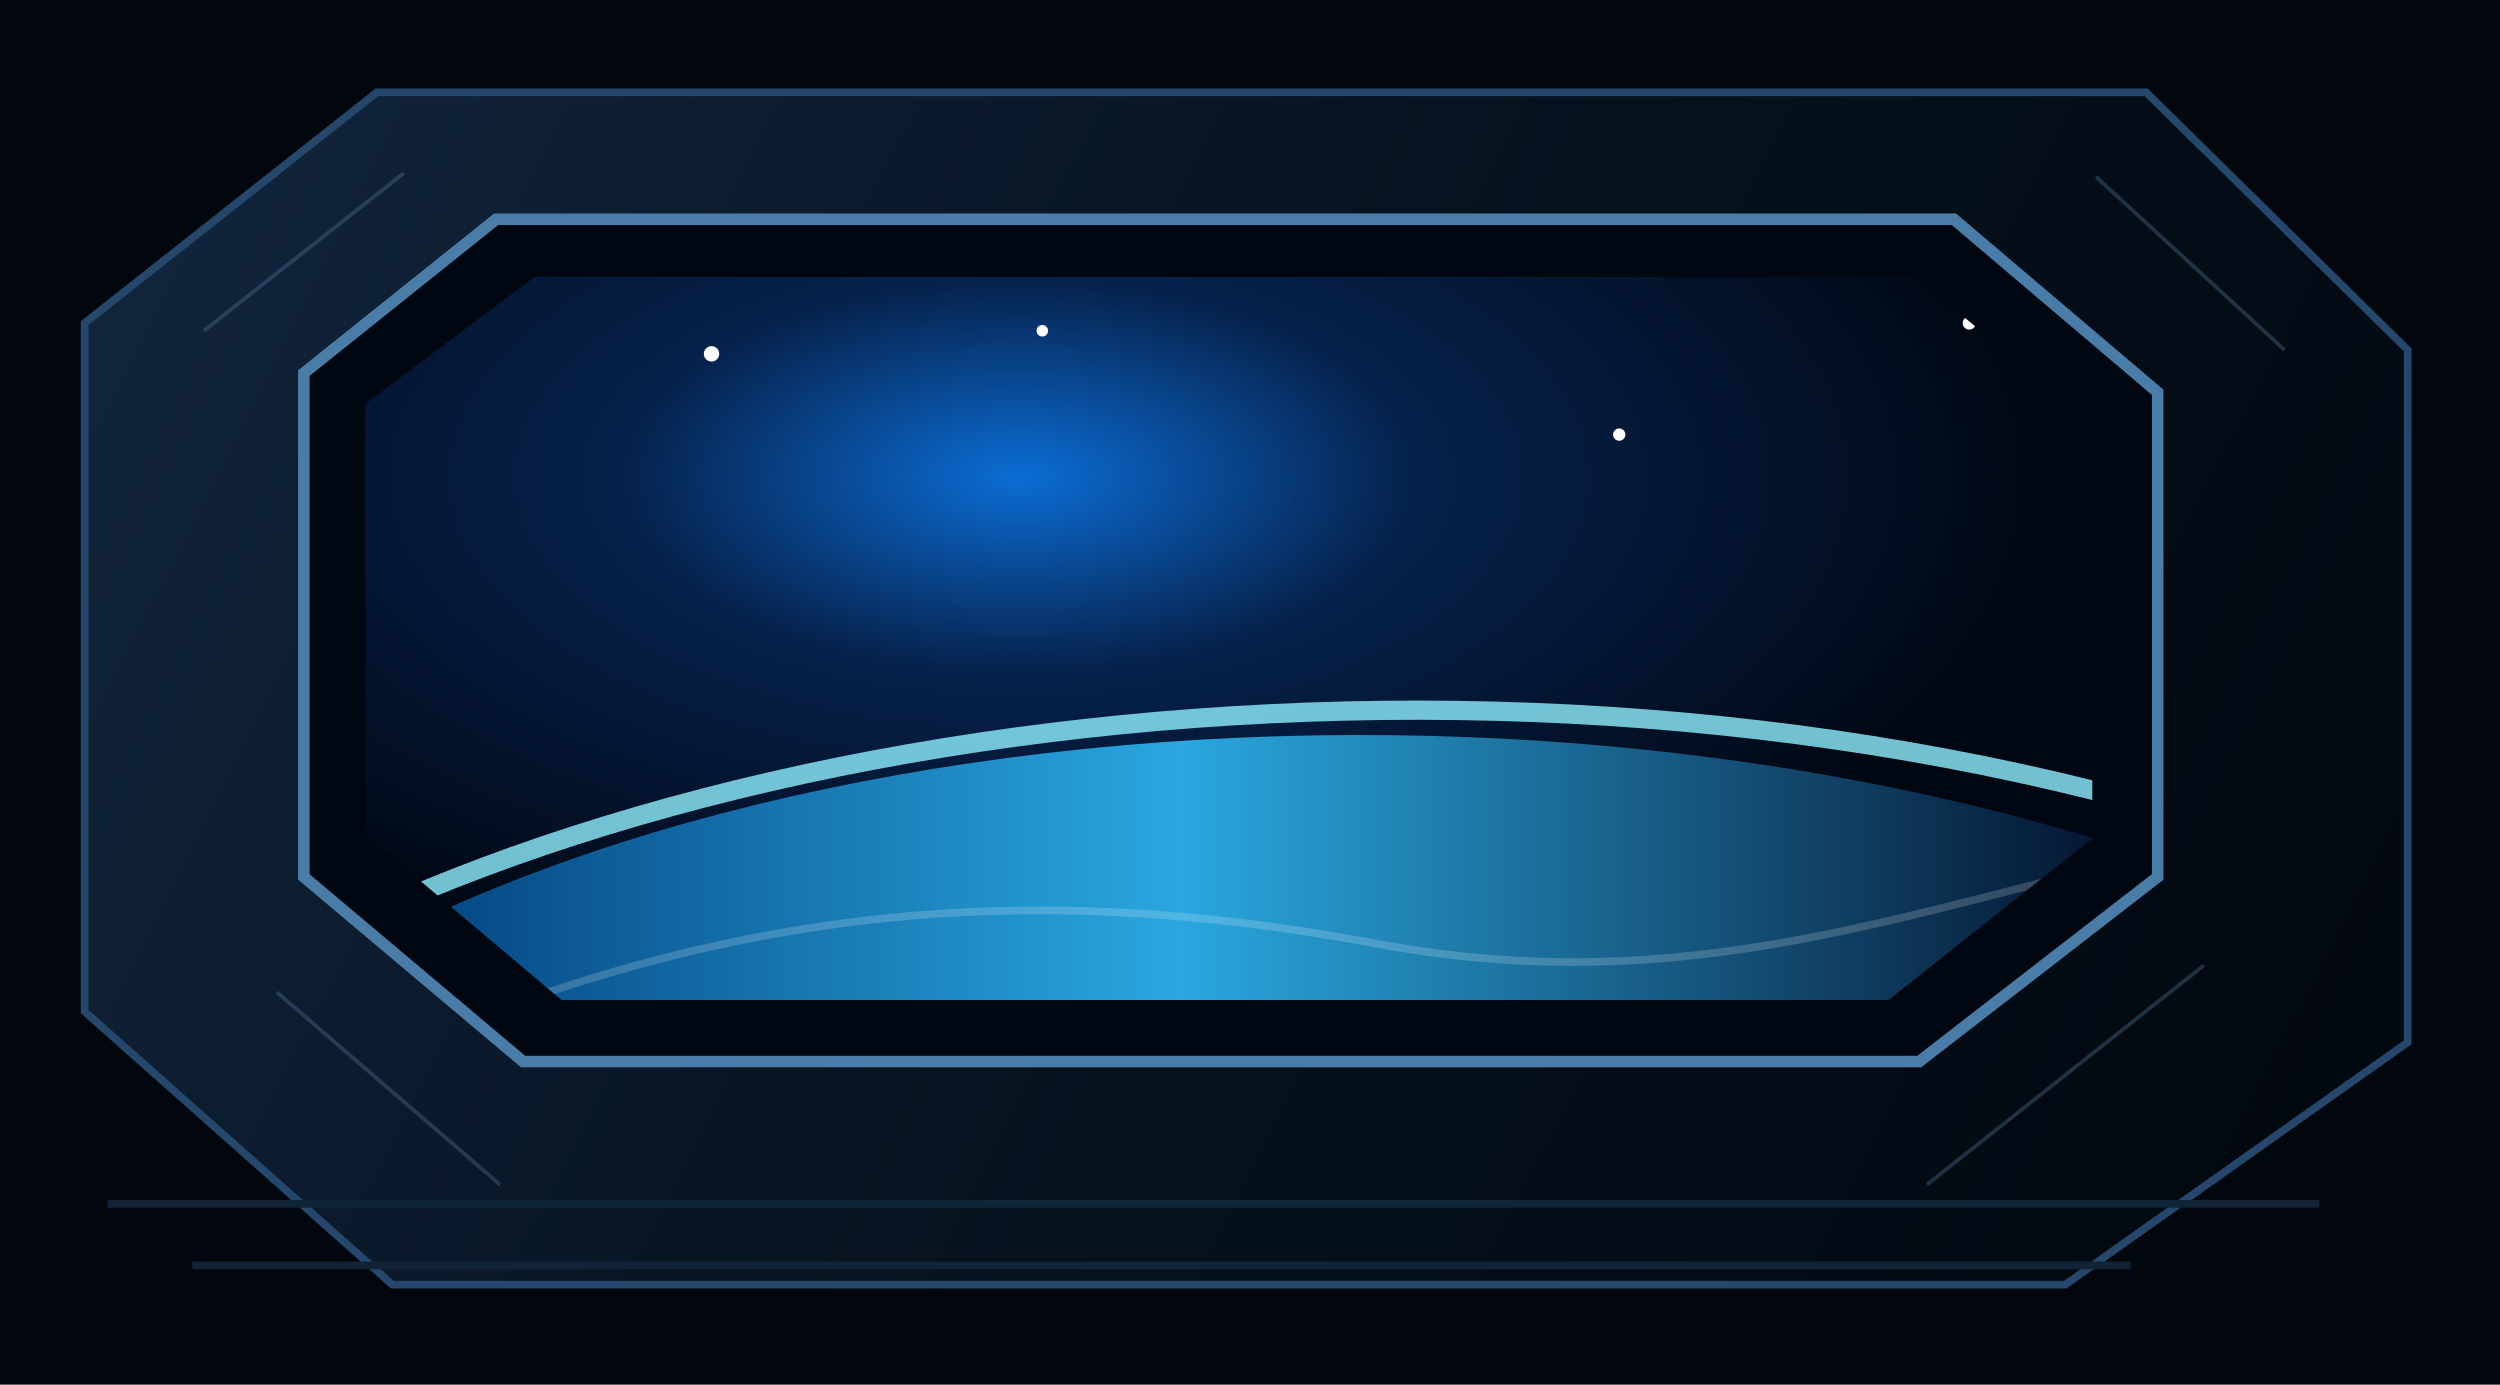
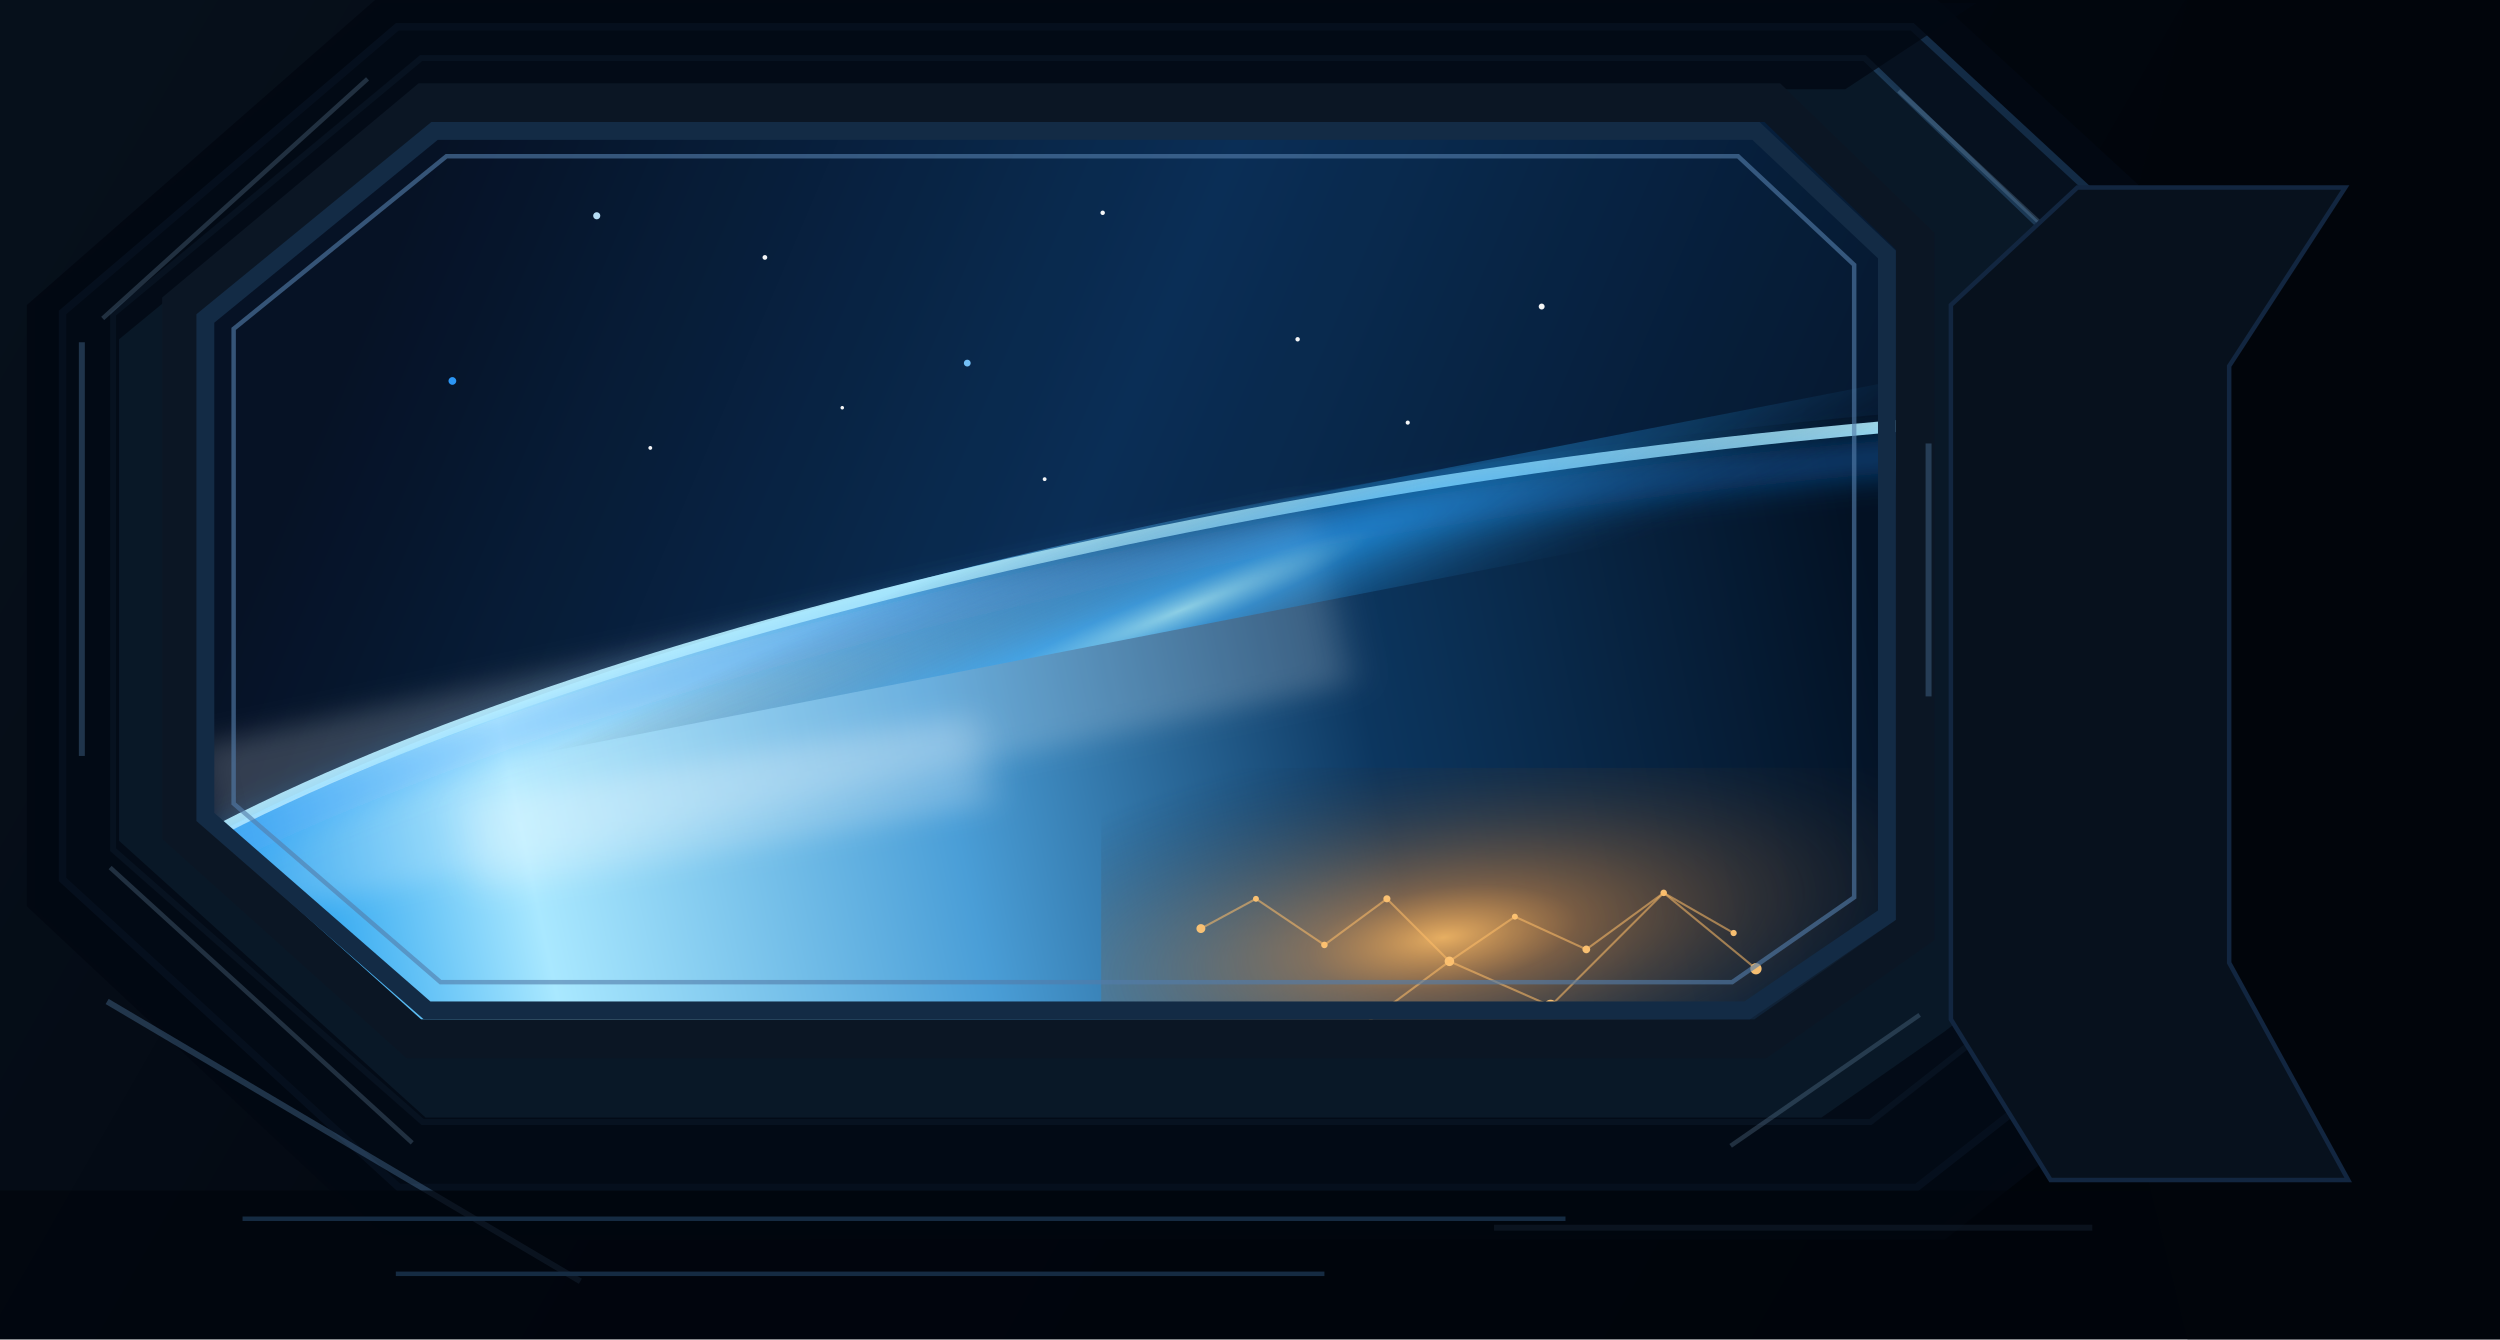
- <svg xmlns="http://www.w3.org/2000/svg" width="650" height="360" viewBox="0 0 650 360" fill="none">
+ <svg xmlns="http://www.w3.org/2000/svg" width="1680" height="900" viewBox="0 0 1680 900" fill="none">
  <defs>
-     <linearGradient id="frame" x1="19" x2="610" y1="32" y2="332" gradientUnits="userSpaceOnUse">
-       <stop stop-color="#13263f" />
-       <stop offset=".45" stop-color="#071421" />
-       <stop offset="1" stop-color="#02070e" />
+     <linearGradient id="room" x1="90" y1="20" x2="1540" y2="850" gradientUnits="userSpaceOnUse">
+       <stop stop-color="#07111d" />
+       <stop offset=".42" stop-color="#020812" />
+       <stop offset="1" stop-color="#000309" />
    </linearGradient>
-     <radialGradient id="space" cx="0" cy="0" r="1" gradientUnits="userSpaceOnUse" gradientTransform="translate(265 124) scale(270 135)">
-       <stop stop-color="#0b6dd4" />
-       <stop offset=".38" stop-color="#06214b" />
-       <stop offset="1" stop-color="#010712" />
+     <linearGradient id="glass" x1="245" y1="210" x2="1260" y2="640" gradientUnits="userSpaceOnUse">
+       <stop stop-color="#061226" />
+       <stop offset=".45" stop-color="#0b315b" />
+       <stop offset="1" stop-color="#041225" />
+     </linearGradient>
+     <linearGradient id="earth" x1="190" y1="650" x2="1265" y2="420" gradientUnits="userSpaceOnUse">
+       <stop stop-color="#1c9bed" />
+       <stop offset=".16" stop-color="#a9e8ff" />
+       <stop offset=".42" stop-color="#4a9ed7" />
+       <stop offset=".68" stop-color="#0c365f" />
+       <stop offset="1" stop-color="#031123" />
+     </linearGradient>
+     <radialGradient id="cityGlow" cx="0" cy="0" r="1" gradientUnits="userSpaceOnUse" gradientTransform="translate(970 630) rotate(-8) scale(380 140)">
+       <stop stop-color="#ffbc63" stop-opacity=".9" />
+       <stop offset=".24" stop-color="#ff9838" stop-opacity=".45" />
+       <stop offset="1" stop-color="#0a1423" stop-opacity="0" />
    </radialGradient>
-     <linearGradient id="earth" x1="116" x2="540" y1="244" y2="244" gradientUnits="userSpaceOnUse">
-       <stop stop-color="#064985" />
-       <stop offset=".45" stop-color="#2aa7df" />
-       <stop offset="1" stop-color="#061a36" />
-     </linearGradient>
+     <radialGradient id="blueGlow" cx="0" cy="0" r="1" gradientUnits="userSpaceOnUse" gradientTransform="translate(790 430) rotate(-11) scale(780 86)">
+       <stop stop-color="#a6efff" stop-opacity=".9" />
+       <stop offset=".18" stop-color="#2aa9ff" stop-opacity=".62" />
+       <stop offset="1" stop-color="#031126" stop-opacity="0" />
+     </radialGradient>
+     <filter id="softBlur">
+       <feGaussianBlur stdDeviation="11" />
+     </filter>
+     <clipPath id="windowClip">
+       <path d="M122 206 286 69h905l96 93v463l-104 73H278L122 558V206Z" />
+     </clipPath>
  </defs>
-   <rect width="650" height="360" fill="#02070e" />
-   <path d="M22 84 98 24h460l68 67v180l-89 63H102l-80-71V84Z" fill="url(#frame)" stroke="#25476b" stroke-width="2" />
-   <path d="M79 97 129 57h379l53 45v126l-62 48H136l-57-48V97Z" fill="#010710" stroke="#4a7ca8" stroke-width="3" />
-   <clipPath id="window">
-     <path d="M95 105 139 72h359l46 38v108l-53 42H146l-51-43V105Z" />
-   </clipPath>
-   <g clip-path="url(#window)">
-     <rect x="87" y="60" width="470" height="210" fill="url(#space)" />
-     <circle cx="185" cy="92" r="2" fill="#fff" />
-     <circle cx="271" cy="86" r="1.5" fill="#fff" />
-     <circle cx="421" cy="113" r="1.6" fill="#fff" />
-     <circle cx="512" cy="84" r="1.7" fill="#fff" />
-     <path d="M43 282c112-100 387-125 572-37v98H43v-61Z" fill="url(#earth)" />
-     <path d="M49 263c130-83 379-109 569-34" stroke="#8feeff" stroke-width="5" stroke-opacity=".8" />
-     <path d="M90 279c97-45 179-50 266-34 83 16 141-9 214-25" stroke="#fff" stroke-opacity=".18" stroke-width="2" />
-     <g fill="#ffc876" opacity=".85">
-       <circle cx="312" cy="277" r="2" />
-       <circle cx="340" cy="286" r="1.5" />
-       <circle cx="372" cy="271" r="1.8" />
-       <circle cx="438" cy="284" r="2" />
+   <rect width="1680" height="900" fill="url(#room)" />
+   <path d="M0 0h1680v900H0V0Z" fill="#000" opacity=".08" />
+   <path d="M18 205 252 0h1050l163 150v558l-158 125H257L18 609V205Z" fill="#020812" />
+   <path d="M42 210 267 18h1018l147 136v531l-144 113H268L42 591V210Z" fill="#06111f" stroke="#132b45" stroke-width="5" />
+   <path d="M76 211 283 39h970l126 121v498l-122 96H284L76 571V211Z" fill="#091827" stroke="#2b5278" stroke-opacity=".55" stroke-width="4" />
+   <path d="M122 206 286 69h905l96 93v463l-104 73H278L122 558V206Z" fill="url(#glass)" stroke="#6c93bd" stroke-width="3" />
+   <g clip-path="url(#windowClip)">
+     <rect x="80" y="45" width="1240" height="680" fill="#030a17" />
+     <rect x="80" y="45" width="1240" height="680" fill="url(#glass)" opacity=".92" />
+     <g opacity=".95">
+       <circle cx="401" cy="145" r="2.4" fill="#bfe7ff" />
+       <circle cx="514" cy="173" r="1.6" fill="#fff" />
+       <circle cx="650" cy="244" r="2.3" fill="#79c7ff" />
+       <circle cx="741" cy="143" r="1.5" fill="#fff" />
+       <circle cx="872" cy="228" r="1.5" fill="#fff" />
+       <circle cx="1036" cy="206" r="2" fill="#fff" />
+       <circle cx="304" cy="256" r="2.6" fill="#2d9cff" />
+       <circle cx="437" cy="301" r="1.3" fill="#fff" />
+       <circle cx="566" cy="274" r="1.2" fill="#fff" />
+       <circle cx="702" cy="322" r="1.3" fill="#fff" />
+       <circle cx="946" cy="284" r="1.4" fill="#fff" />
+       <circle cx="1112" cy="316" r="1.3" fill="#fff" />
    </g>
+     <path d="M80 598C322 443 849 308 1320 274V724H80V598Z" fill="url(#earth)" />
+     <path d="M96 586C359 430 870 318 1302 284" stroke="#b9f2ff" stroke-width="8" stroke-opacity=".92" />
+     <path d="M92 600C365 449 861 337 1306 304" stroke="#168eff" stroke-width="22" stroke-opacity=".38" filter="url(#softBlur)" />
+     <rect x="130" y="502" width="770" height="120" fill="white" opacity=".18" transform="rotate(-12 130 502)" filter="url(#softBlur)" />
+     <rect x="310" y="540" width="350" height="62" fill="white" opacity=".24" transform="rotate(-10 310 540)" filter="url(#softBlur)" />
+     <rect x="740" y="516" width="540" height="190" fill="url(#cityGlow)" />
+     <g fill="#ffc574" opacity=".95">
+       <circle cx="807" cy="624" r="3" />
+       <circle cx="844" cy="604" r="2" />
+       <circle cx="890" cy="635" r="2.2" />
+       <circle cx="932" cy="604" r="2.4" />
+       <circle cx="974" cy="646" r="3.2" />
+       <circle cx="1018" cy="616" r="2" />
+       <circle cx="1066" cy="638" r="2.6" />
+       <circle cx="1118" cy="600" r="2.2" />
+       <circle cx="1165" cy="627" r="2.1" />
+       <circle cx="912" cy="692" r="5.4" />
+       <circle cx="1042" cy="676" r="4.2" />
+       <circle cx="1180" cy="651" r="3.8" />
+     </g>
+     <g stroke="#ffbd68" stroke-opacity=".55" stroke-width="1.4">
+       <path d="M807 624l37-20 46 31 42-31 42 42 44-30 48 22 52-38 47 27" />
+       <path d="M912 692l62-46 68 30 76-76 62 51" />
+     </g>
+     <path d="M80 406h1230" stroke="url(#blueGlow)" stroke-width="72" opacity=".8" transform="rotate(-11 690 406)" />
  </g>
-   <path d="M28 313h575M50 329h504" stroke="#102337" stroke-width="2" />
-   <path d="M53 86 105 45M594 91l-49-45M72 258l58 50M573 251l-72 57" stroke="#587a9a" stroke-opacity=".35" />
+   <path d="M23 204 256 2h1072l-88 58H284L80 228v337l206 186h938l83-58 143-112v126l-153 123H258L23 610V204Z" fill="#020813" fill-opacity=".78" />
+   <path d="M122 206 286 69h905l96 93v463l-104 73H278L122 558V206Z" stroke="#0b1624" stroke-width="26" />
+   <path d="M138 214 292 88h888l88 83v444l-94 64H287L138 549V214Z" stroke="#132b45" stroke-width="12" />
+   <path d="M157 221 300 105h868l78 73v425l-82 57H296L157 540V221Z" stroke="#537da9" stroke-opacity=".62" stroke-width="3" />
+   <path d="M69 214 247 53M1371 150l-95-89M74 583l203 185M1290 682l-127 88" stroke="#9cc8ef" stroke-opacity=".2" stroke-width="3" />
+   <path d="M55 230v278M1296 298v170M72 673l318 188M1004 825h402" stroke="#79b7ef" stroke-opacity=".25" stroke-width="4" />
+   <path d="M0 800h1680v100H0V800Z" fill="#00050c" opacity=".68" />
+   <path d="M163 819h889M266 856h624" stroke="#152b42" stroke-width="3" />
+   <path d="M1470 0h210v900h-210l-58-236V218L1470 0Z" fill="#01050b" opacity=".9" />
+   <path d="M1396 126h180l-78 120v401l80 146h-200l-67-108V205l85-79Z" fill="#07111d" stroke="#122640" stroke-width="3" />
</svg>
